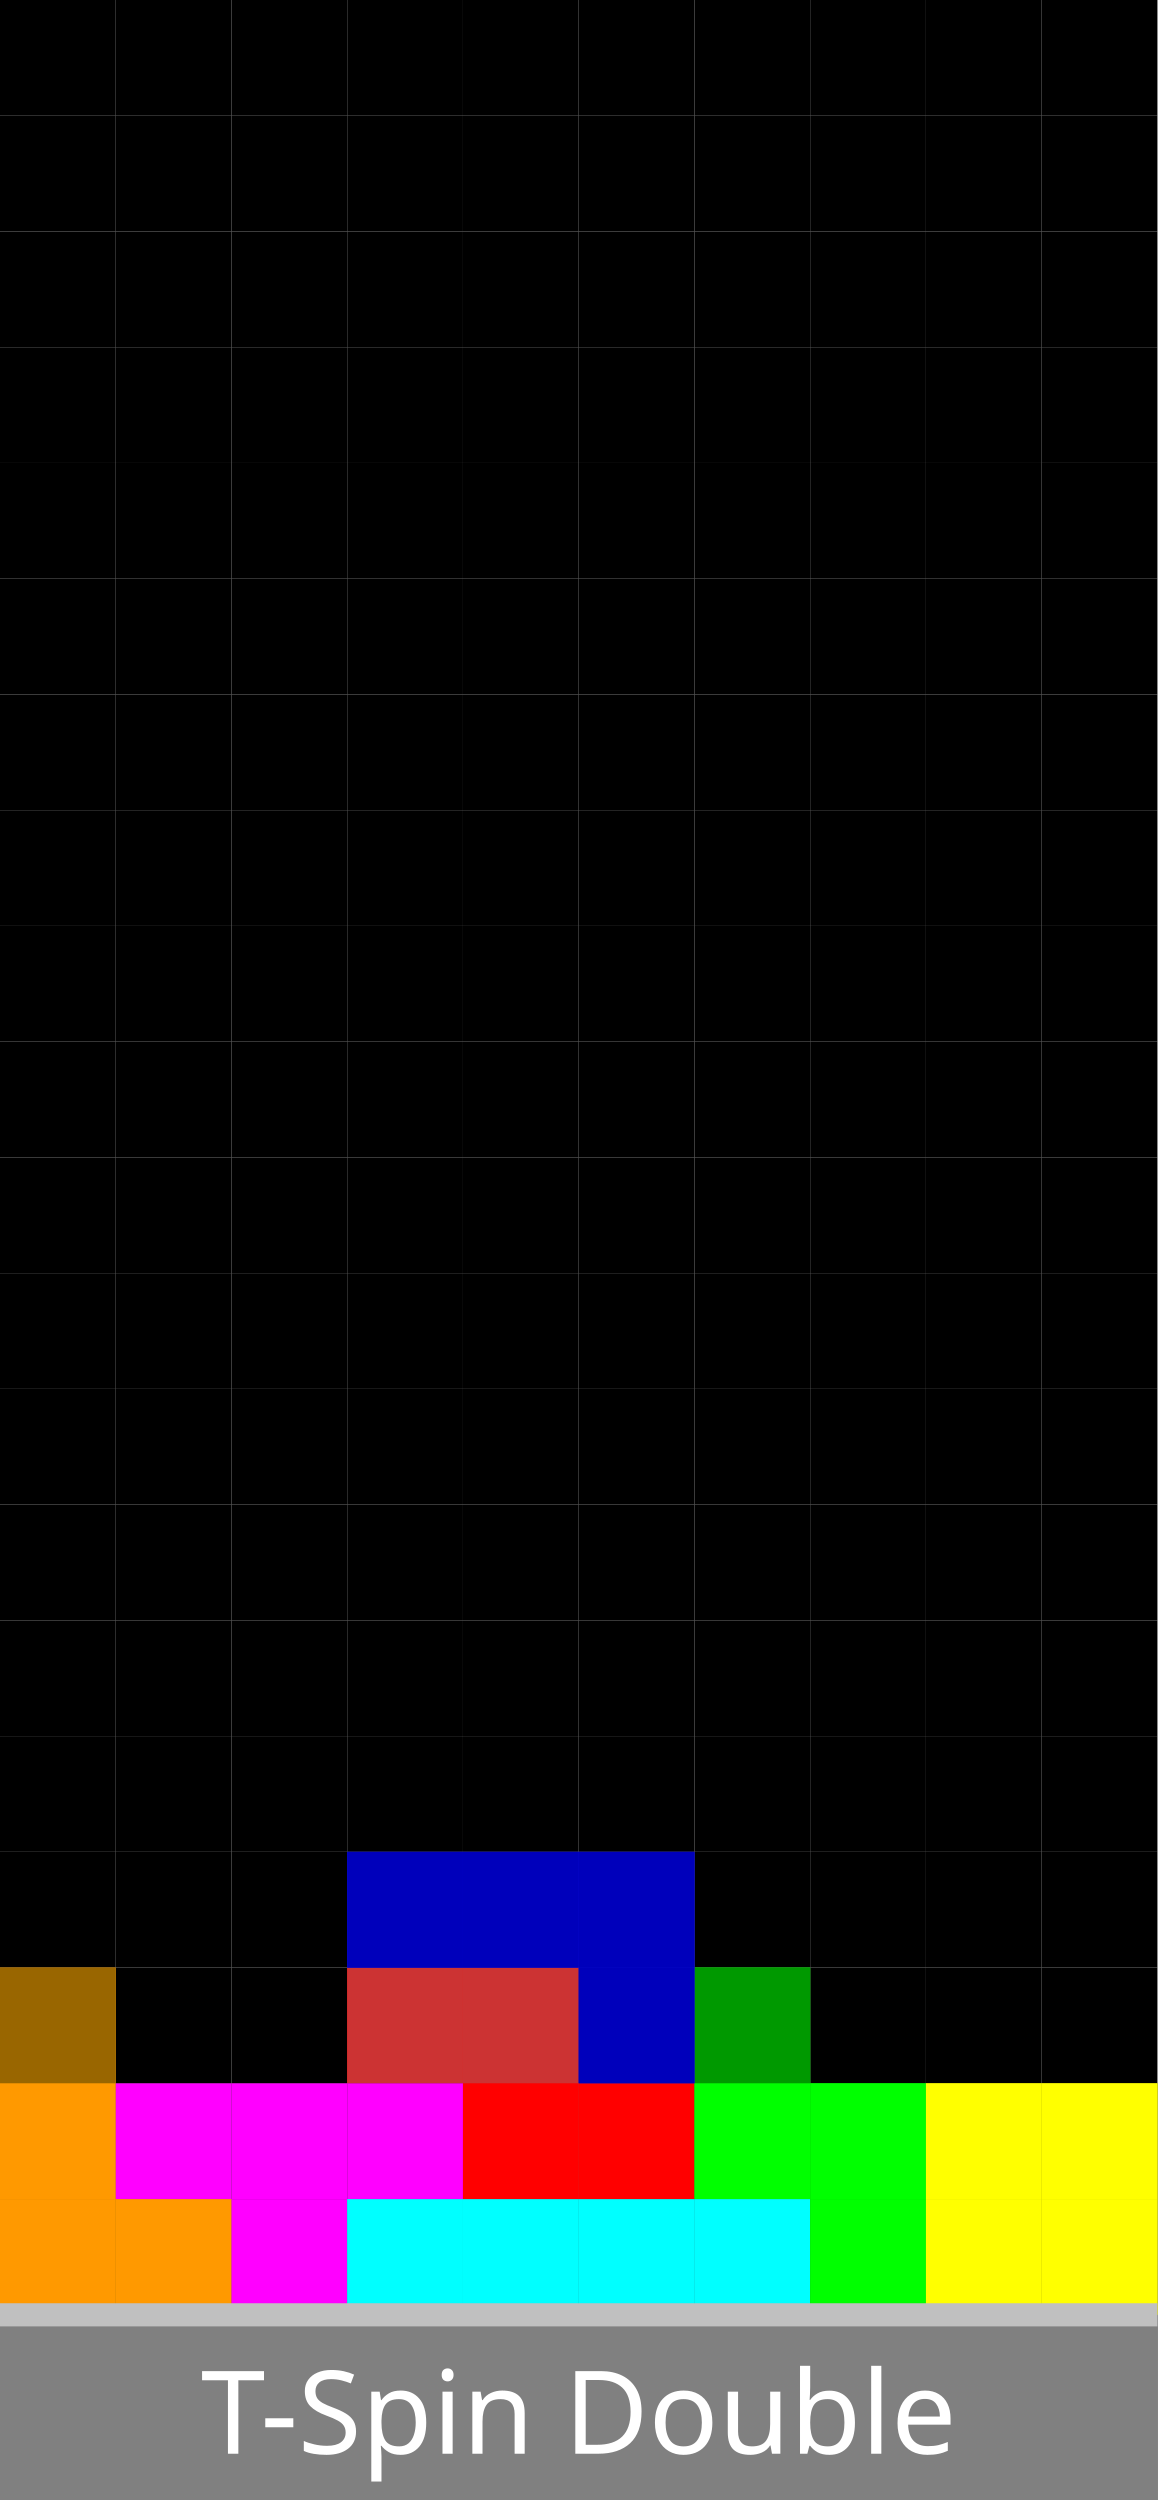
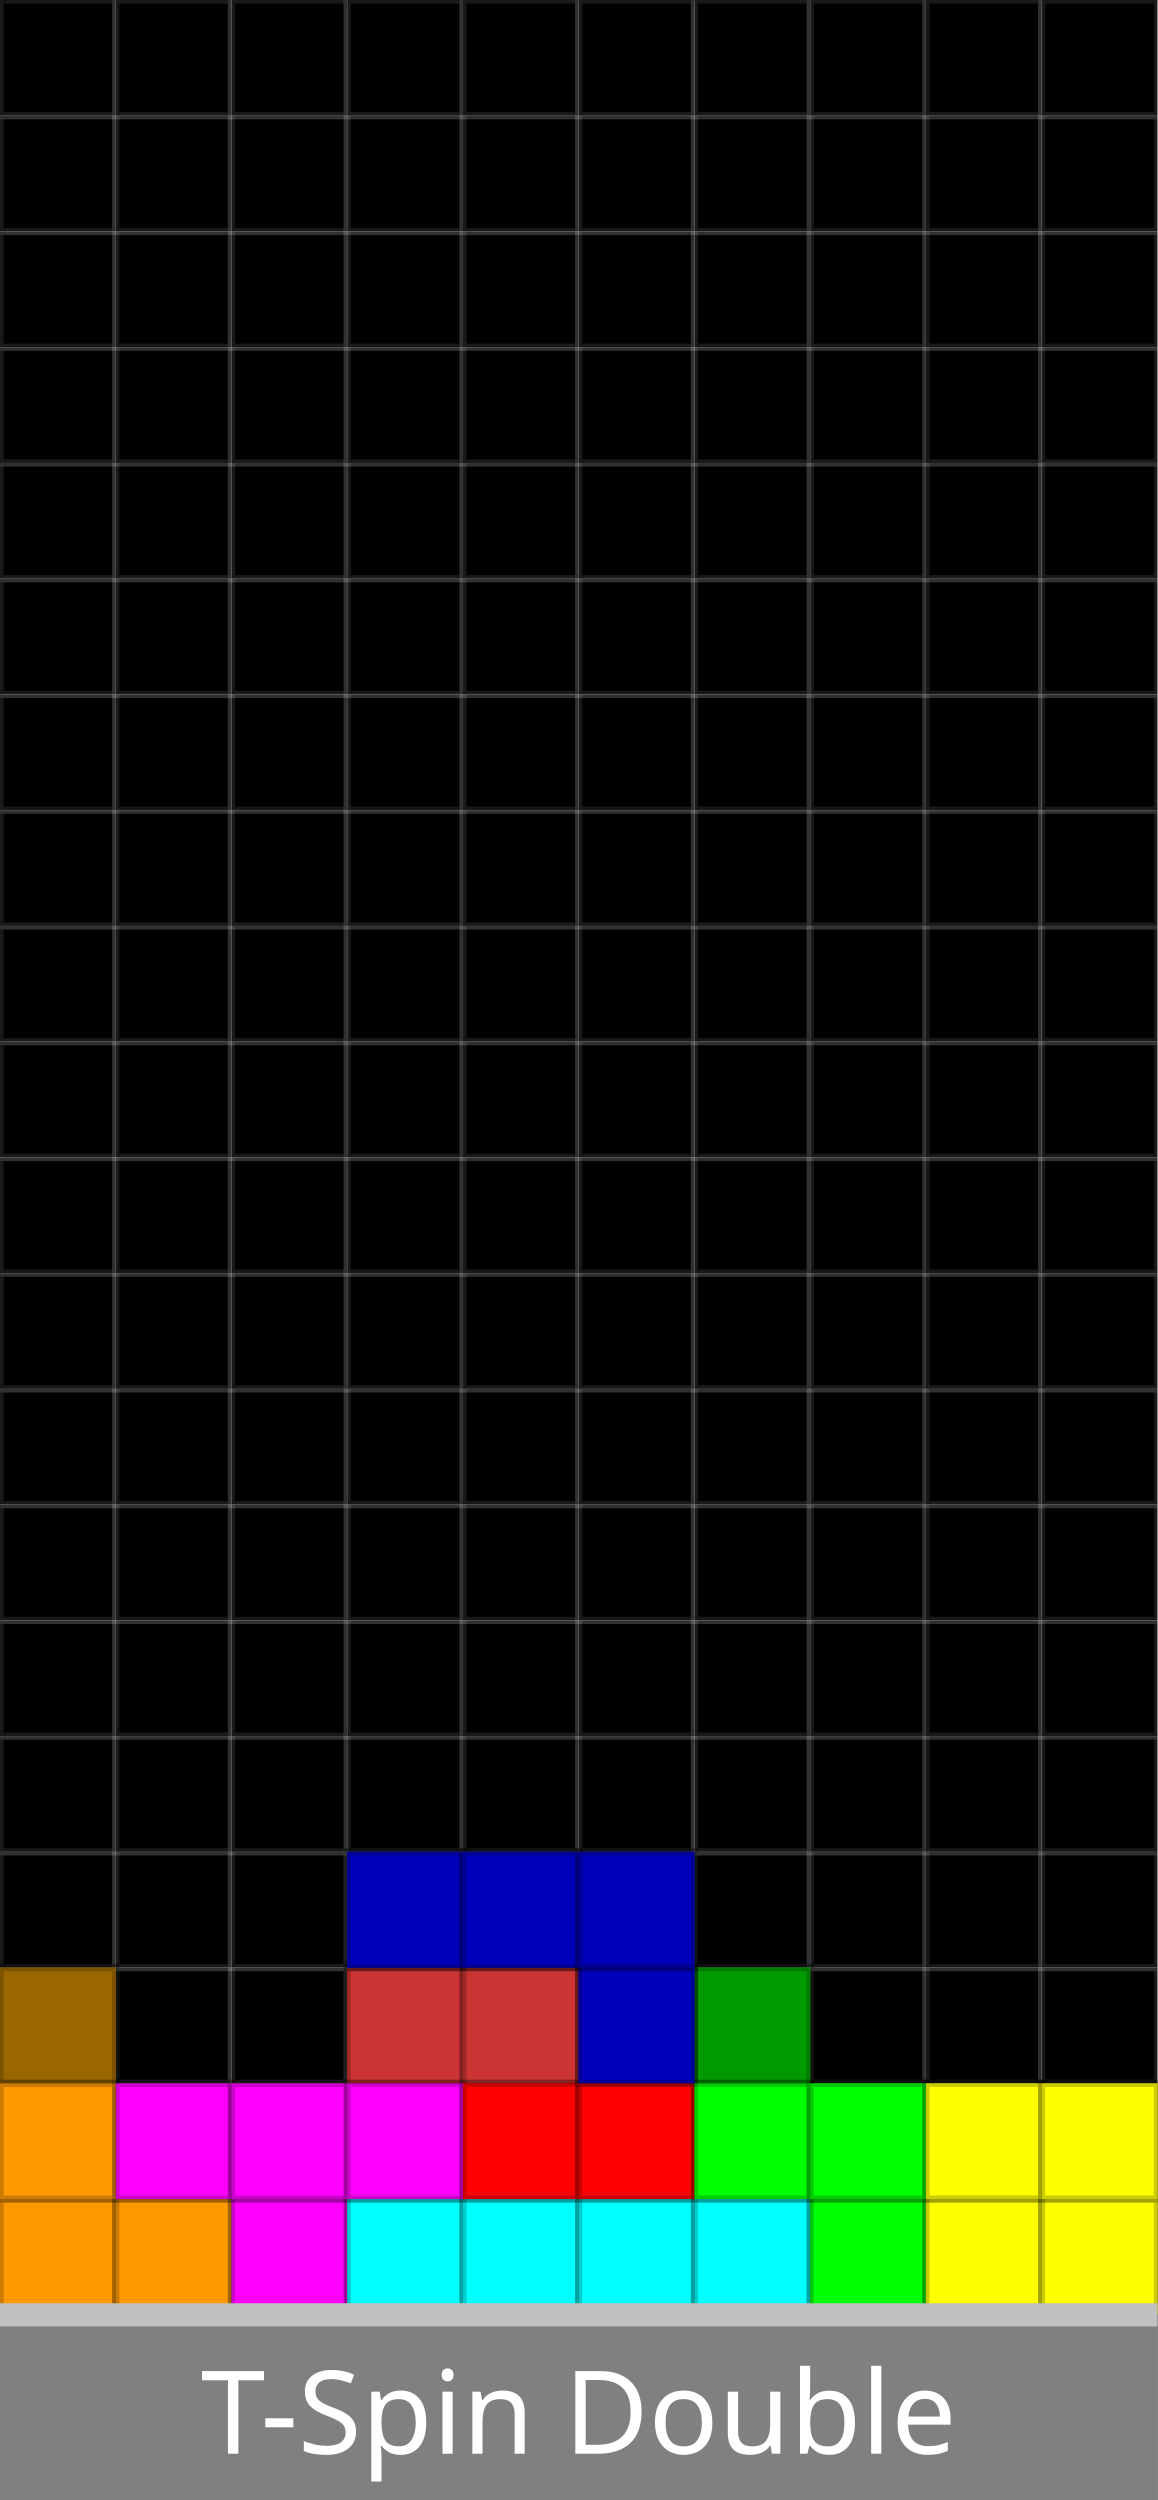
<svg xmlns="http://www.w3.org/2000/svg" viewBox="0 0 160 345.6" width="160" height="345.6" style="font-family: sans-serif">
  <defs>
-     <rect id="t_" fill="#000" width="16" height="16" />
-     <rect id="tI" fill="#099" width="16" height="16" />
-     <rect id="tIl" fill="#0ff" width="16" height="16" />
-     <rect id="tL" fill="#960" width="16" height="16" />
-     <rect id="tLl" fill="#f90" width="16" height="16" />
-     <rect id="tO" fill="#990" width="16" height="16" />
-     <rect id="tOl" fill="#ff0" width="16" height="16" />
-     <rect id="tZ" fill="#c33" width="16" height="16" />
-     <rect id="tZl" fill="#f00" width="16" height="16" />
-     <rect id="tTl" fill="#f0f" width="16" height="16" />
-     <rect id="tJ" fill="#00b" width="16" height="16" />
-     <rect id="tJl" fill="#00f" width="16" height="16" />
-     <rect id="tS" fill="#090" width="16" height="16" />
-     <rect id="tSl" fill="#0f0" width="16" height="16" />
+     <rect id="t_" fill="#000" width="16" height="16" stroke="rgba(256,256,256,0.1)" />
+     <rect id="tIl" fill="#0ff" width="16" height="16" stroke="rgba(0,0,0,0.2)" />
+     <rect id="tI" fill="#099" width="16" height="16" stroke="rgba(0,0,0,0.2)" />
+     <rect id="tZl" fill="#f00" width="16" height="16" stroke="rgba(0,0,0,0.2)" />
+     <rect id="tLl" fill="#f90" width="16" height="16" stroke="rgba(0,0,0,0.2)" />
+     <rect id="tZ" fill="#c33" width="16" height="16" stroke="rgba(0,0,0,0.2)" />
+     <rect id="tL" fill="#960" width="16" height="16" stroke="rgba(0,0,0,0.2)" />
+     <rect id="tSl" fill="#0f0" width="16" height="16" stroke="rgba(0,0,0,0.2)" />
+     <rect id="tS" fill="#090" width="16" height="16" stroke="rgba(0,0,0,0.2)" />
+     <rect id="tOl" fill="#ff0" width="16" height="16" stroke="rgba(0,0,0,0.2)" />
+     <rect id="tO" fill="#990" width="16" height="16" stroke="rgba(0,0,0,0.2)" />
+     <rect id="tJl" fill="#00f" width="16" height="16" stroke="rgba(0,0,0,0.2)" />
+     <rect id="tTl" fill="#f0f" width="16" height="16" stroke="rgba(0,0,0,0.2)" />
+     <rect id="tJ" fill="#00b" width="16" height="16" stroke="rgba(0,0,0,0.2)" />
  </defs>
  <svg viewBox="0 0 160 345.6" id="f0">
    <use href="#t_" x="0" y="304" />
    <use href="#t_" x="16" y="304" />
    <use href="#t_" x="32" y="304" />
    <use href="#tIl" x="48" y="304" />
    <use href="#tIl" x="64" y="304" />
    <use href="#tIl" x="80" y="304" />
    <use href="#tIl" x="96" y="304" />
    <use href="#t_" x="112" y="304" />
    <use href="#t_" x="128" y="304" />
    <use href="#t_" x="144" y="304" />
    <use href="#t_" x="0" y="288" />
    <use href="#t_" x="16" y="288" />
    <use href="#t_" x="32" y="288" />
    <use href="#t_" x="48" y="288" />
    <use href="#t_" x="64" y="288" />
    <use href="#t_" x="80" y="288" />
    <use href="#t_" x="96" y="288" />
    <use href="#t_" x="112" y="288" />
    <use href="#t_" x="128" y="288" />
    <use href="#t_" x="144" y="288" />
    <use href="#t_" x="0" y="272" />
    <use href="#t_" x="16" y="272" />
    <use href="#t_" x="32" y="272" />
    <use href="#t_" x="48" y="272" />
    <use href="#t_" x="64" y="272" />
    <use href="#t_" x="80" y="272" />
    <use href="#t_" x="96" y="272" />
    <use href="#t_" x="112" y="272" />
    <use href="#t_" x="128" y="272" />
    <use href="#t_" x="144" y="272" />
    <use href="#t_" x="0" y="256" />
    <use href="#t_" x="16" y="256" />
    <use href="#t_" x="32" y="256" />
    <use href="#t_" x="48" y="256" />
    <use href="#t_" x="64" y="256" />
    <use href="#t_" x="80" y="256" />
    <use href="#t_" x="96" y="256" />
    <use href="#t_" x="112" y="256" />
    <use href="#t_" x="128" y="256" />
    <use href="#t_" x="144" y="256" />
    <use href="#t_" x="0" y="240" />
    <use href="#t_" x="16" y="240" />
    <use href="#t_" x="32" y="240" />
    <use href="#t_" x="48" y="240" />
    <use href="#t_" x="64" y="240" />
    <use href="#t_" x="80" y="240" />
    <use href="#t_" x="96" y="240" />
    <use href="#t_" x="112" y="240" />
    <use href="#t_" x="128" y="240" />
    <use href="#t_" x="144" y="240" />
    <use href="#t_" x="0" y="224" />
    <use href="#t_" x="16" y="224" />
    <use href="#t_" x="32" y="224" />
    <use href="#t_" x="48" y="224" />
    <use href="#t_" x="64" y="224" />
    <use href="#t_" x="80" y="224" />
    <use href="#t_" x="96" y="224" />
    <use href="#t_" x="112" y="224" />
    <use href="#t_" x="128" y="224" />
    <use href="#t_" x="144" y="224" />
    <use href="#t_" x="0" y="208" />
    <use href="#t_" x="16" y="208" />
    <use href="#t_" x="32" y="208" />
    <use href="#t_" x="48" y="208" />
    <use href="#t_" x="64" y="208" />
    <use href="#t_" x="80" y="208" />
    <use href="#t_" x="96" y="208" />
    <use href="#t_" x="112" y="208" />
    <use href="#t_" x="128" y="208" />
    <use href="#t_" x="144" y="208" />
    <use href="#t_" x="0" y="192" />
    <use href="#t_" x="16" y="192" />
    <use href="#t_" x="32" y="192" />
    <use href="#t_" x="48" y="192" />
    <use href="#t_" x="64" y="192" />
    <use href="#t_" x="80" y="192" />
    <use href="#t_" x="96" y="192" />
    <use href="#t_" x="112" y="192" />
    <use href="#t_" x="128" y="192" />
    <use href="#t_" x="144" y="192" />
    <use href="#t_" x="0" y="176" />
    <use href="#t_" x="16" y="176" />
    <use href="#t_" x="32" y="176" />
    <use href="#t_" x="48" y="176" />
    <use href="#t_" x="64" y="176" />
    <use href="#t_" x="80" y="176" />
    <use href="#t_" x="96" y="176" />
    <use href="#t_" x="112" y="176" />
    <use href="#t_" x="128" y="176" />
    <use href="#t_" x="144" y="176" />
    <use href="#t_" x="0" y="160" />
    <use href="#t_" x="16" y="160" />
    <use href="#t_" x="32" y="160" />
    <use href="#t_" x="48" y="160" />
    <use href="#t_" x="64" y="160" />
    <use href="#t_" x="80" y="160" />
    <use href="#t_" x="96" y="160" />
    <use href="#t_" x="112" y="160" />
    <use href="#t_" x="128" y="160" />
    <use href="#t_" x="144" y="160" />
    <use href="#t_" x="0" y="144" />
    <use href="#t_" x="16" y="144" />
    <use href="#t_" x="32" y="144" />
    <use href="#t_" x="48" y="144" />
    <use href="#t_" x="64" y="144" />
    <use href="#t_" x="80" y="144" />
    <use href="#t_" x="96" y="144" />
    <use href="#t_" x="112" y="144" />
    <use href="#t_" x="128" y="144" />
    <use href="#t_" x="144" y="144" />
    <use href="#t_" x="0" y="128" />
    <use href="#t_" x="16" y="128" />
    <use href="#t_" x="32" y="128" />
    <use href="#t_" x="48" y="128" />
    <use href="#t_" x="64" y="128" />
    <use href="#t_" x="80" y="128" />
    <use href="#t_" x="96" y="128" />
    <use href="#t_" x="112" y="128" />
    <use href="#t_" x="128" y="128" />
    <use href="#t_" x="144" y="128" />
    <use href="#t_" x="0" y="112" />
    <use href="#t_" x="16" y="112" />
    <use href="#t_" x="32" y="112" />
    <use href="#t_" x="48" y="112" />
    <use href="#t_" x="64" y="112" />
    <use href="#t_" x="80" y="112" />
    <use href="#t_" x="96" y="112" />
    <use href="#t_" x="112" y="112" />
    <use href="#t_" x="128" y="112" />
    <use href="#t_" x="144" y="112" />
    <use href="#t_" x="0" y="96" />
    <use href="#t_" x="16" y="96" />
    <use href="#t_" x="32" y="96" />
    <use href="#t_" x="48" y="96" />
    <use href="#t_" x="64" y="96" />
    <use href="#t_" x="80" y="96" />
    <use href="#t_" x="96" y="96" />
    <use href="#t_" x="112" y="96" />
    <use href="#t_" x="128" y="96" />
    <use href="#t_" x="144" y="96" />
    <use href="#t_" x="0" y="80" />
    <use href="#t_" x="16" y="80" />
    <use href="#t_" x="32" y="80" />
    <use href="#t_" x="48" y="80" />
    <use href="#t_" x="64" y="80" />
    <use href="#t_" x="80" y="80" />
    <use href="#t_" x="96" y="80" />
    <use href="#t_" x="112" y="80" />
    <use href="#t_" x="128" y="80" />
    <use href="#t_" x="144" y="80" />
    <use href="#t_" x="0" y="64" />
    <use href="#t_" x="16" y="64" />
    <use href="#t_" x="32" y="64" />
    <use href="#t_" x="48" y="64" />
    <use href="#t_" x="64" y="64" />
    <use href="#t_" x="80" y="64" />
    <use href="#t_" x="96" y="64" />
    <use href="#t_" x="112" y="64" />
    <use href="#t_" x="128" y="64" />
    <use href="#t_" x="144" y="64" />
    <use href="#t_" x="0" y="48" />
    <use href="#t_" x="16" y="48" />
    <use href="#t_" x="32" y="48" />
    <use href="#t_" x="48" y="48" />
    <use href="#t_" x="64" y="48" />
    <use href="#t_" x="80" y="48" />
    <use href="#t_" x="96" y="48" />
    <use href="#t_" x="112" y="48" />
    <use href="#t_" x="128" y="48" />
    <use href="#t_" x="144" y="48" />
    <use href="#t_" x="0" y="32" />
    <use href="#t_" x="16" y="32" />
    <use href="#t_" x="32" y="32" />
    <use href="#t_" x="48" y="32" />
    <use href="#t_" x="64" y="32" />
    <use href="#t_" x="80" y="32" />
    <use href="#t_" x="96" y="32" />
    <use href="#t_" x="112" y="32" />
    <use href="#t_" x="128" y="32" />
    <use href="#t_" x="144" y="32" />
    <use href="#t_" x="0" y="16" />
    <use href="#t_" x="16" y="16" />
    <use href="#t_" x="32" y="16" />
    <use href="#t_" x="48" y="16" />
    <use href="#t_" x="64" y="16" />
    <use href="#t_" x="80" y="16" />
    <use href="#t_" x="96" y="16" />
    <use href="#t_" x="112" y="16" />
    <use href="#t_" x="128" y="16" />
    <use href="#t_" x="144" y="16" />
    <use href="#t_" x="0" y="0" />
    <use href="#t_" x="16" y="0" />
    <use href="#t_" x="32" y="0" />
    <use href="#t_" x="48" y="0" />
    <use href="#t_" x="64" y="0" />
    <use href="#t_" x="80" y="0" />
    <use href="#t_" x="96" y="0" />
    <use href="#t_" x="112" y="0" />
    <use href="#t_" x="128" y="0" />
    <use href="#t_" x="144" y="0" />
    <rect fill="grey" y="320" width="160" height="25.6" />
    <text x="80" y="339.2" text-anchor="middle" font-size="16" fill="white">Opening</text>
  </svg>
  <svg viewBox="0 0 160 345.6" id="f1">
    <use href="#tI" x="48" y="304" />
    <use href="#tI" x="64" y="304" />
    <use href="#tI" x="80" y="304" />
    <use href="#tI" x="96" y="304" />
    <use href="#tZl" x="64" y="288" />
    <use href="#tZl" x="80" y="288" />
    <use href="#tZl" x="48" y="272" />
    <use href="#tZl" x="64" y="272" />
    <rect fill="grey" y="320" width="160" height="25.6" />
    <text x="80" y="339.2" text-anchor="middle" font-size="16" fill="white">Opening</text>
    <style>
      #f1 {
        animation: a1 3500ms step-end infinite;
      }
      @keyframes a1 {
-         0% {opacity: 0} 14.286% {opacity: 1}
+         0% {visibility: hidden} 14.286% {visibility: visible}
      }
    </style>
  </svg>
  <svg viewBox="0 0 160 345.6" id="f2">
    <use href="#tLl" x="0" y="304" />
    <use href="#tLl" x="16" y="304" />
    <use href="#tLl" x="0" y="288" />
    <use href="#tZ" x="64" y="288" />
    <use href="#tZ" x="80" y="288" />
    <use href="#tLl" x="0" y="272" />
    <use href="#tZ" x="48" y="272" />
    <use href="#tZ" x="64" y="272" />
    <rect fill="grey" y="320" width="160" height="25.6" />
    <text x="80" y="339.2" text-anchor="middle" font-size="16" fill="white">Opening</text>
    <style>
      #f2 {
        animation: a2 3500ms step-end infinite;
      }
      @keyframes a2 {
-         0% {opacity: 0} 28.571% {opacity: 1}
+         0% {visibility: hidden} 28.571% {visibility: visible}
      }
    </style>
  </svg>
  <svg viewBox="0 0 160 345.6" id="f3">
    <use href="#tL" x="0" y="304" />
    <use href="#tL" x="16" y="304" />
    <use href="#tSl" x="112" y="304" />
    <use href="#tL" x="0" y="288" />
    <use href="#tSl" x="96" y="288" />
    <use href="#tSl" x="112" y="288" />
    <use href="#tL" x="0" y="272" />
    <use href="#tSl" x="96" y="272" />
    <rect fill="grey" y="320" width="160" height="25.6" />
    <text x="80" y="339.2" text-anchor="middle" font-size="16" fill="white">Opening</text>
    <style>
      #f3 {
        animation: a3 3500ms step-end infinite;
      }
      @keyframes a3 {
-         0% {opacity: 0} 42.857% {opacity: 1}
+         0% {visibility: hidden} 42.857% {visibility: visible}
      }
    </style>
  </svg>
  <svg viewBox="0 0 160 345.6" id="f4">
    <use href="#tS" x="112" y="304" />
    <use href="#tOl" x="128" y="304" />
    <use href="#tOl" x="144" y="304" />
    <use href="#tS" x="96" y="288" />
    <use href="#tS" x="112" y="288" />
    <use href="#tOl" x="128" y="288" />
    <use href="#tOl" x="144" y="288" />
    <use href="#tS" x="96" y="272" />
    <rect fill="grey" y="320" width="160" height="25.6" />
    <text x="80" y="339.2" text-anchor="middle" font-size="16" fill="white">Opening</text>
    <style>
      #f4 {
        animation: a4 3500ms step-end infinite;
      }
      @keyframes a4 {
-         0% {opacity: 0} 57.143% {opacity: 1}
+         0% {visibility: hidden} 57.143% {visibility: visible}
      }
    </style>
  </svg>
  <svg viewBox="0 0 160 345.6" id="f5">
    <use href="#tO" x="128" y="304" />
    <use href="#tO" x="144" y="304" />
    <use href="#tO" x="128" y="288" />
    <use href="#tO" x="144" y="288" />
    <use href="#tJl" x="80" y="272" />
    <use href="#tJl" x="48" y="256" />
    <use href="#tJl" x="64" y="256" />
    <use href="#tJl" x="80" y="256" />
    <rect fill="grey" y="320" width="160" height="25.6" />
    <text x="80" y="339.2" text-anchor="middle" font-size="16" fill="white">Opening</text>
    <style>
      #f5 {
        animation: a5 3500ms step-end infinite;
      }
      @keyframes a5 {
-         0% {opacity: 0} 71.429% {opacity: 1}
+         0% {visibility: hidden} 71.429% {visibility: visible}
      }
    </style>
  </svg>
  <svg viewBox="0 0 160 345.6" id="f6">
    <use href="#tLl" x="0" y="304" />
    <use href="#tLl" x="16" y="304" />
    <use href="#tTl" x="32" y="304" />
    <use href="#tIl" x="48" y="304" />
    <use href="#tIl" x="64" y="304" />
    <use href="#tIl" x="80" y="304" />
    <use href="#tIl" x="96" y="304" />
    <use href="#tSl" x="112" y="304" />
    <use href="#tOl" x="128" y="304" />
    <use href="#tOl" x="144" y="304" />
    <use href="#tLl" x="0" y="288" />
    <use href="#tTl" x="16" y="288" />
    <use href="#tTl" x="32" y="288" />
    <use href="#tTl" x="48" y="288" />
    <use href="#tZl" x="64" y="288" />
    <use href="#tZl" x="80" y="288" />
    <use href="#tSl" x="96" y="288" />
    <use href="#tSl" x="112" y="288" />
    <use href="#tOl" x="128" y="288" />
    <use href="#tOl" x="144" y="288" />
    <use href="#tJ" x="80" y="272" />
    <use href="#tJ" x="48" y="256" />
    <use href="#tJ" x="64" y="256" />
    <use href="#tJ" x="80" y="256" />
    <rect fill="grey" y="320" width="160" height="25.6" />
    <text x="80" y="339.2" text-anchor="middle" font-size="16" fill="white">T-Spin Double</text>
    <style>
      #f6 {
        animation: a6 3500ms step-end infinite;
      }
      @keyframes a6 {
-         0% {opacity: 0} 85.714% {opacity: 1}
+         0% {visibility: hidden} 85.714% {visibility: visible}
      }
    </style>
  </svg>
  <path d="M 0,320 H160" stroke="silver" stroke-width="3.2" stroke-dasharray="160" id="p" />
  <style>
        #p {animation: p 3500ms steps(7, start) infinite}
        @keyframes p {
          from {
            stroke-dashoffset: 160;
          }
          to {
            stroke-dashoffset: 0;
          }
        }
      </style>
</svg>
